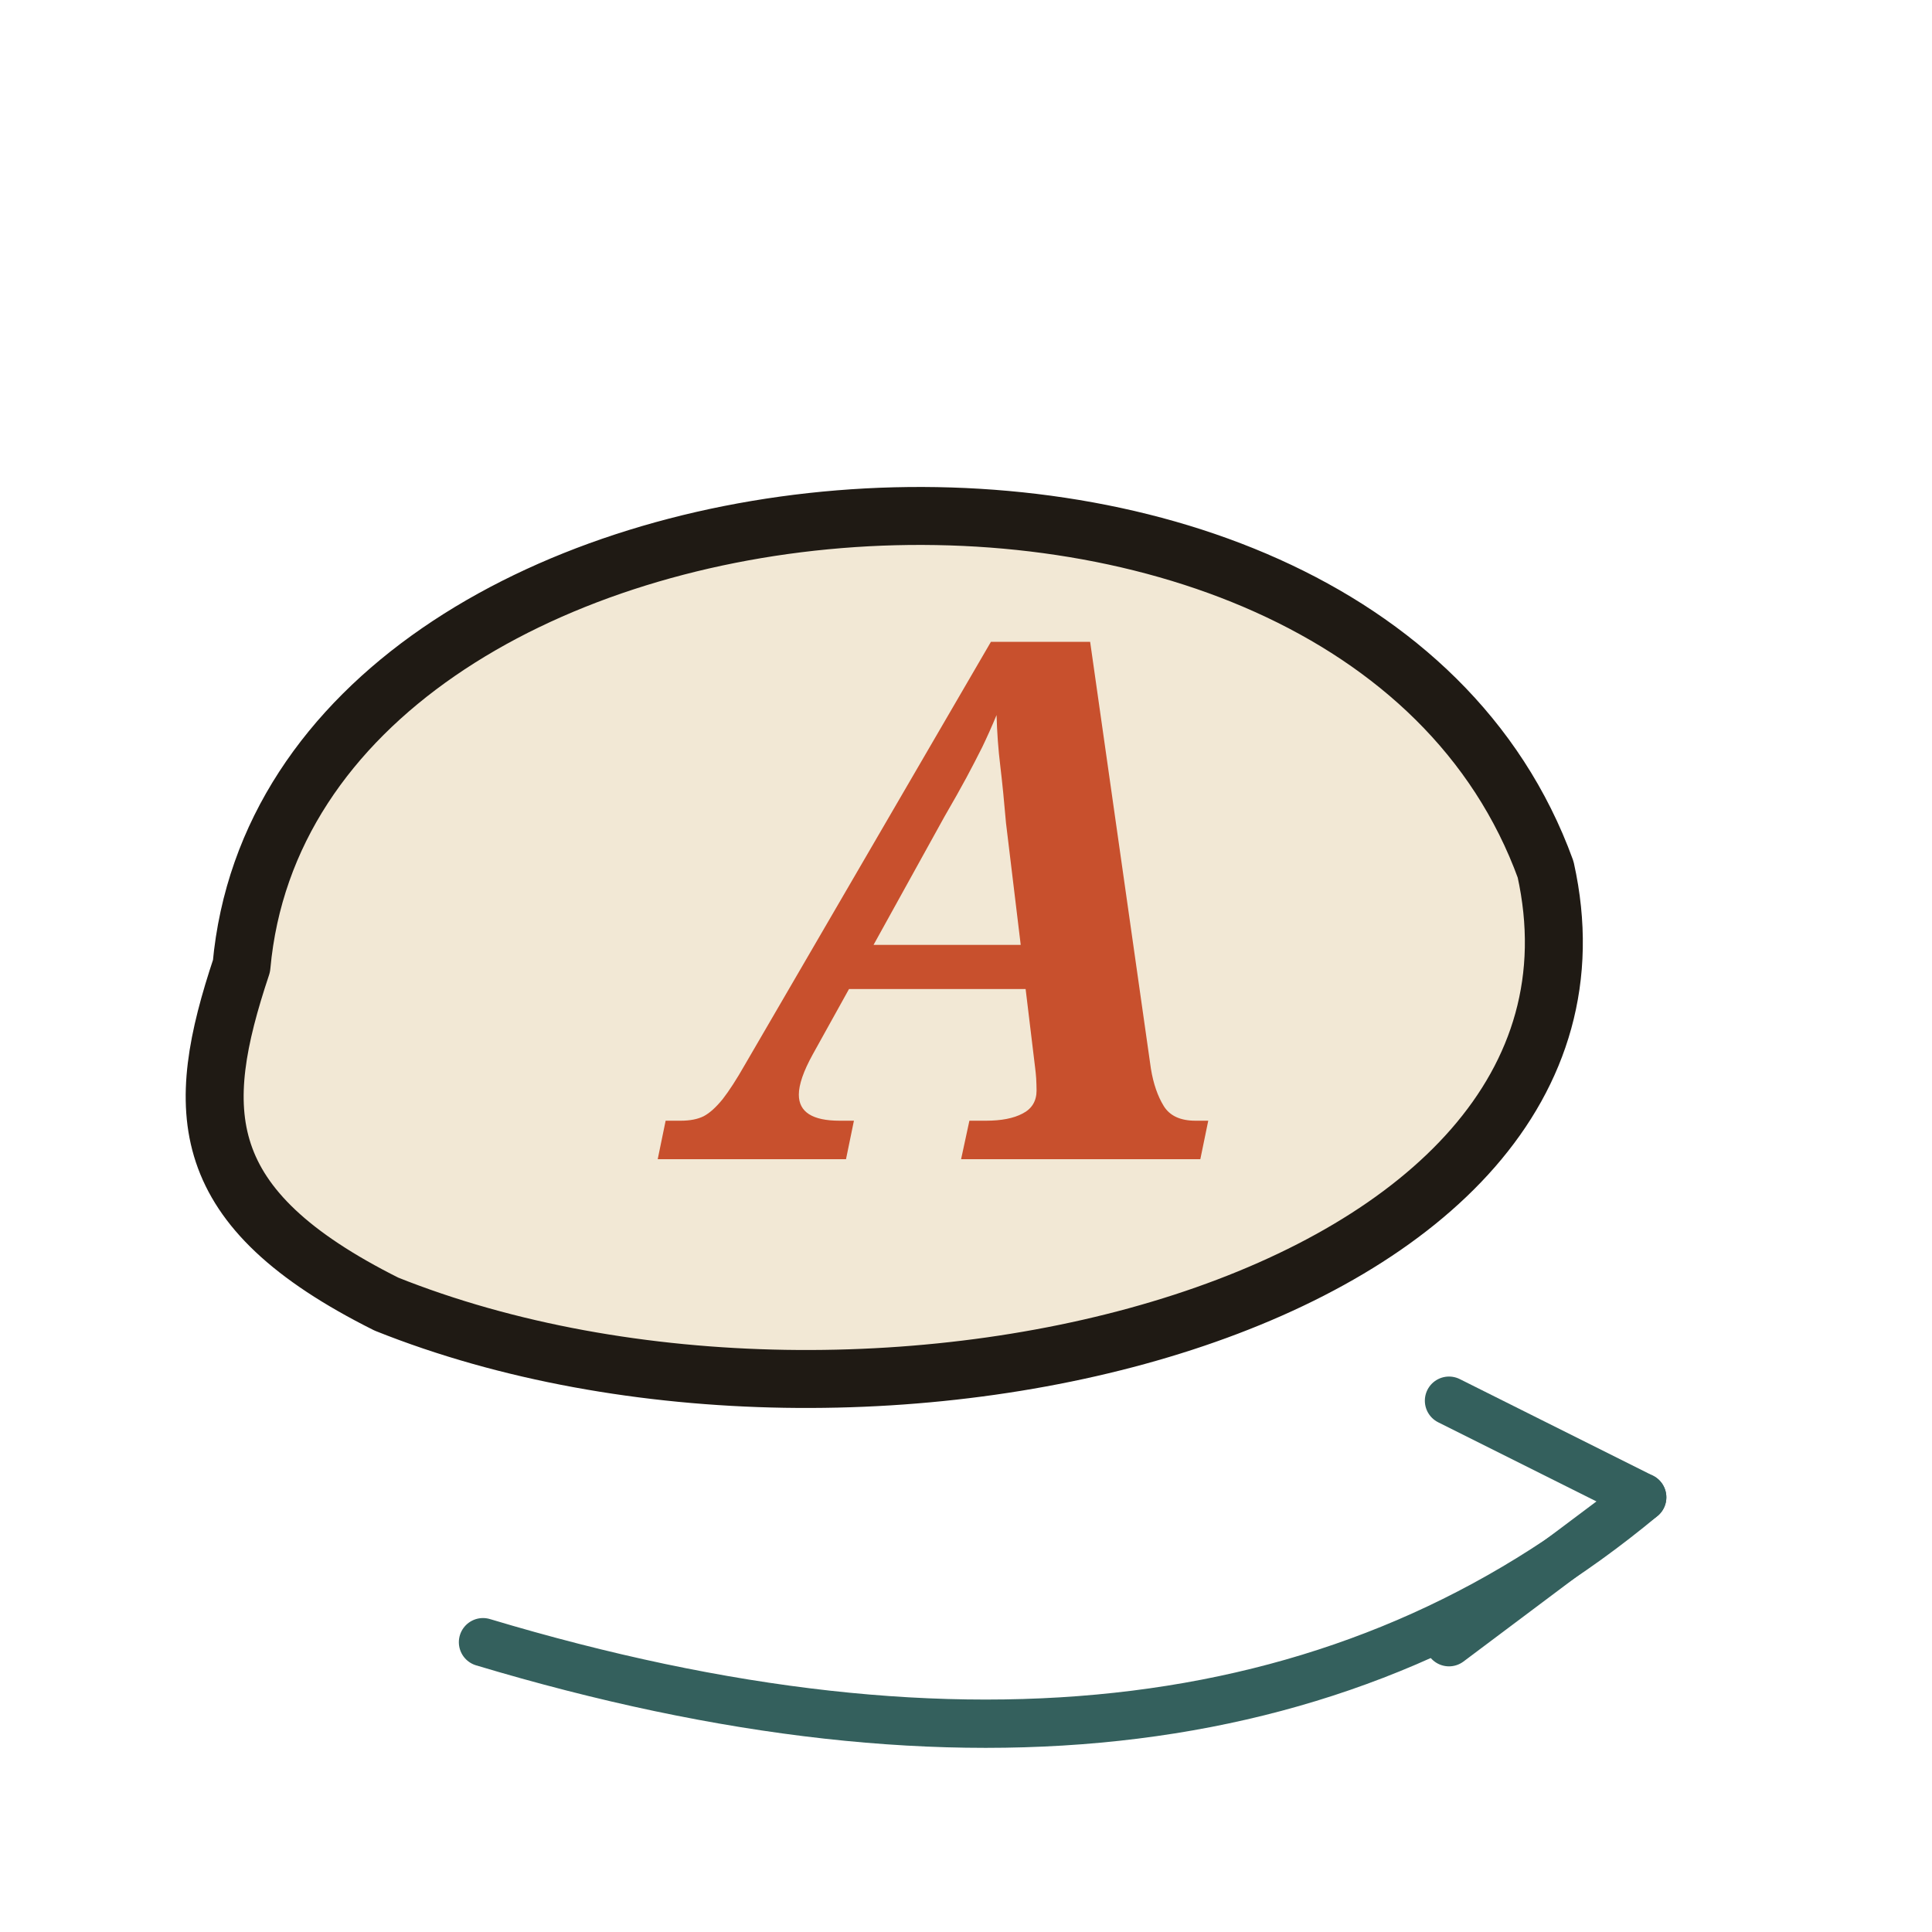
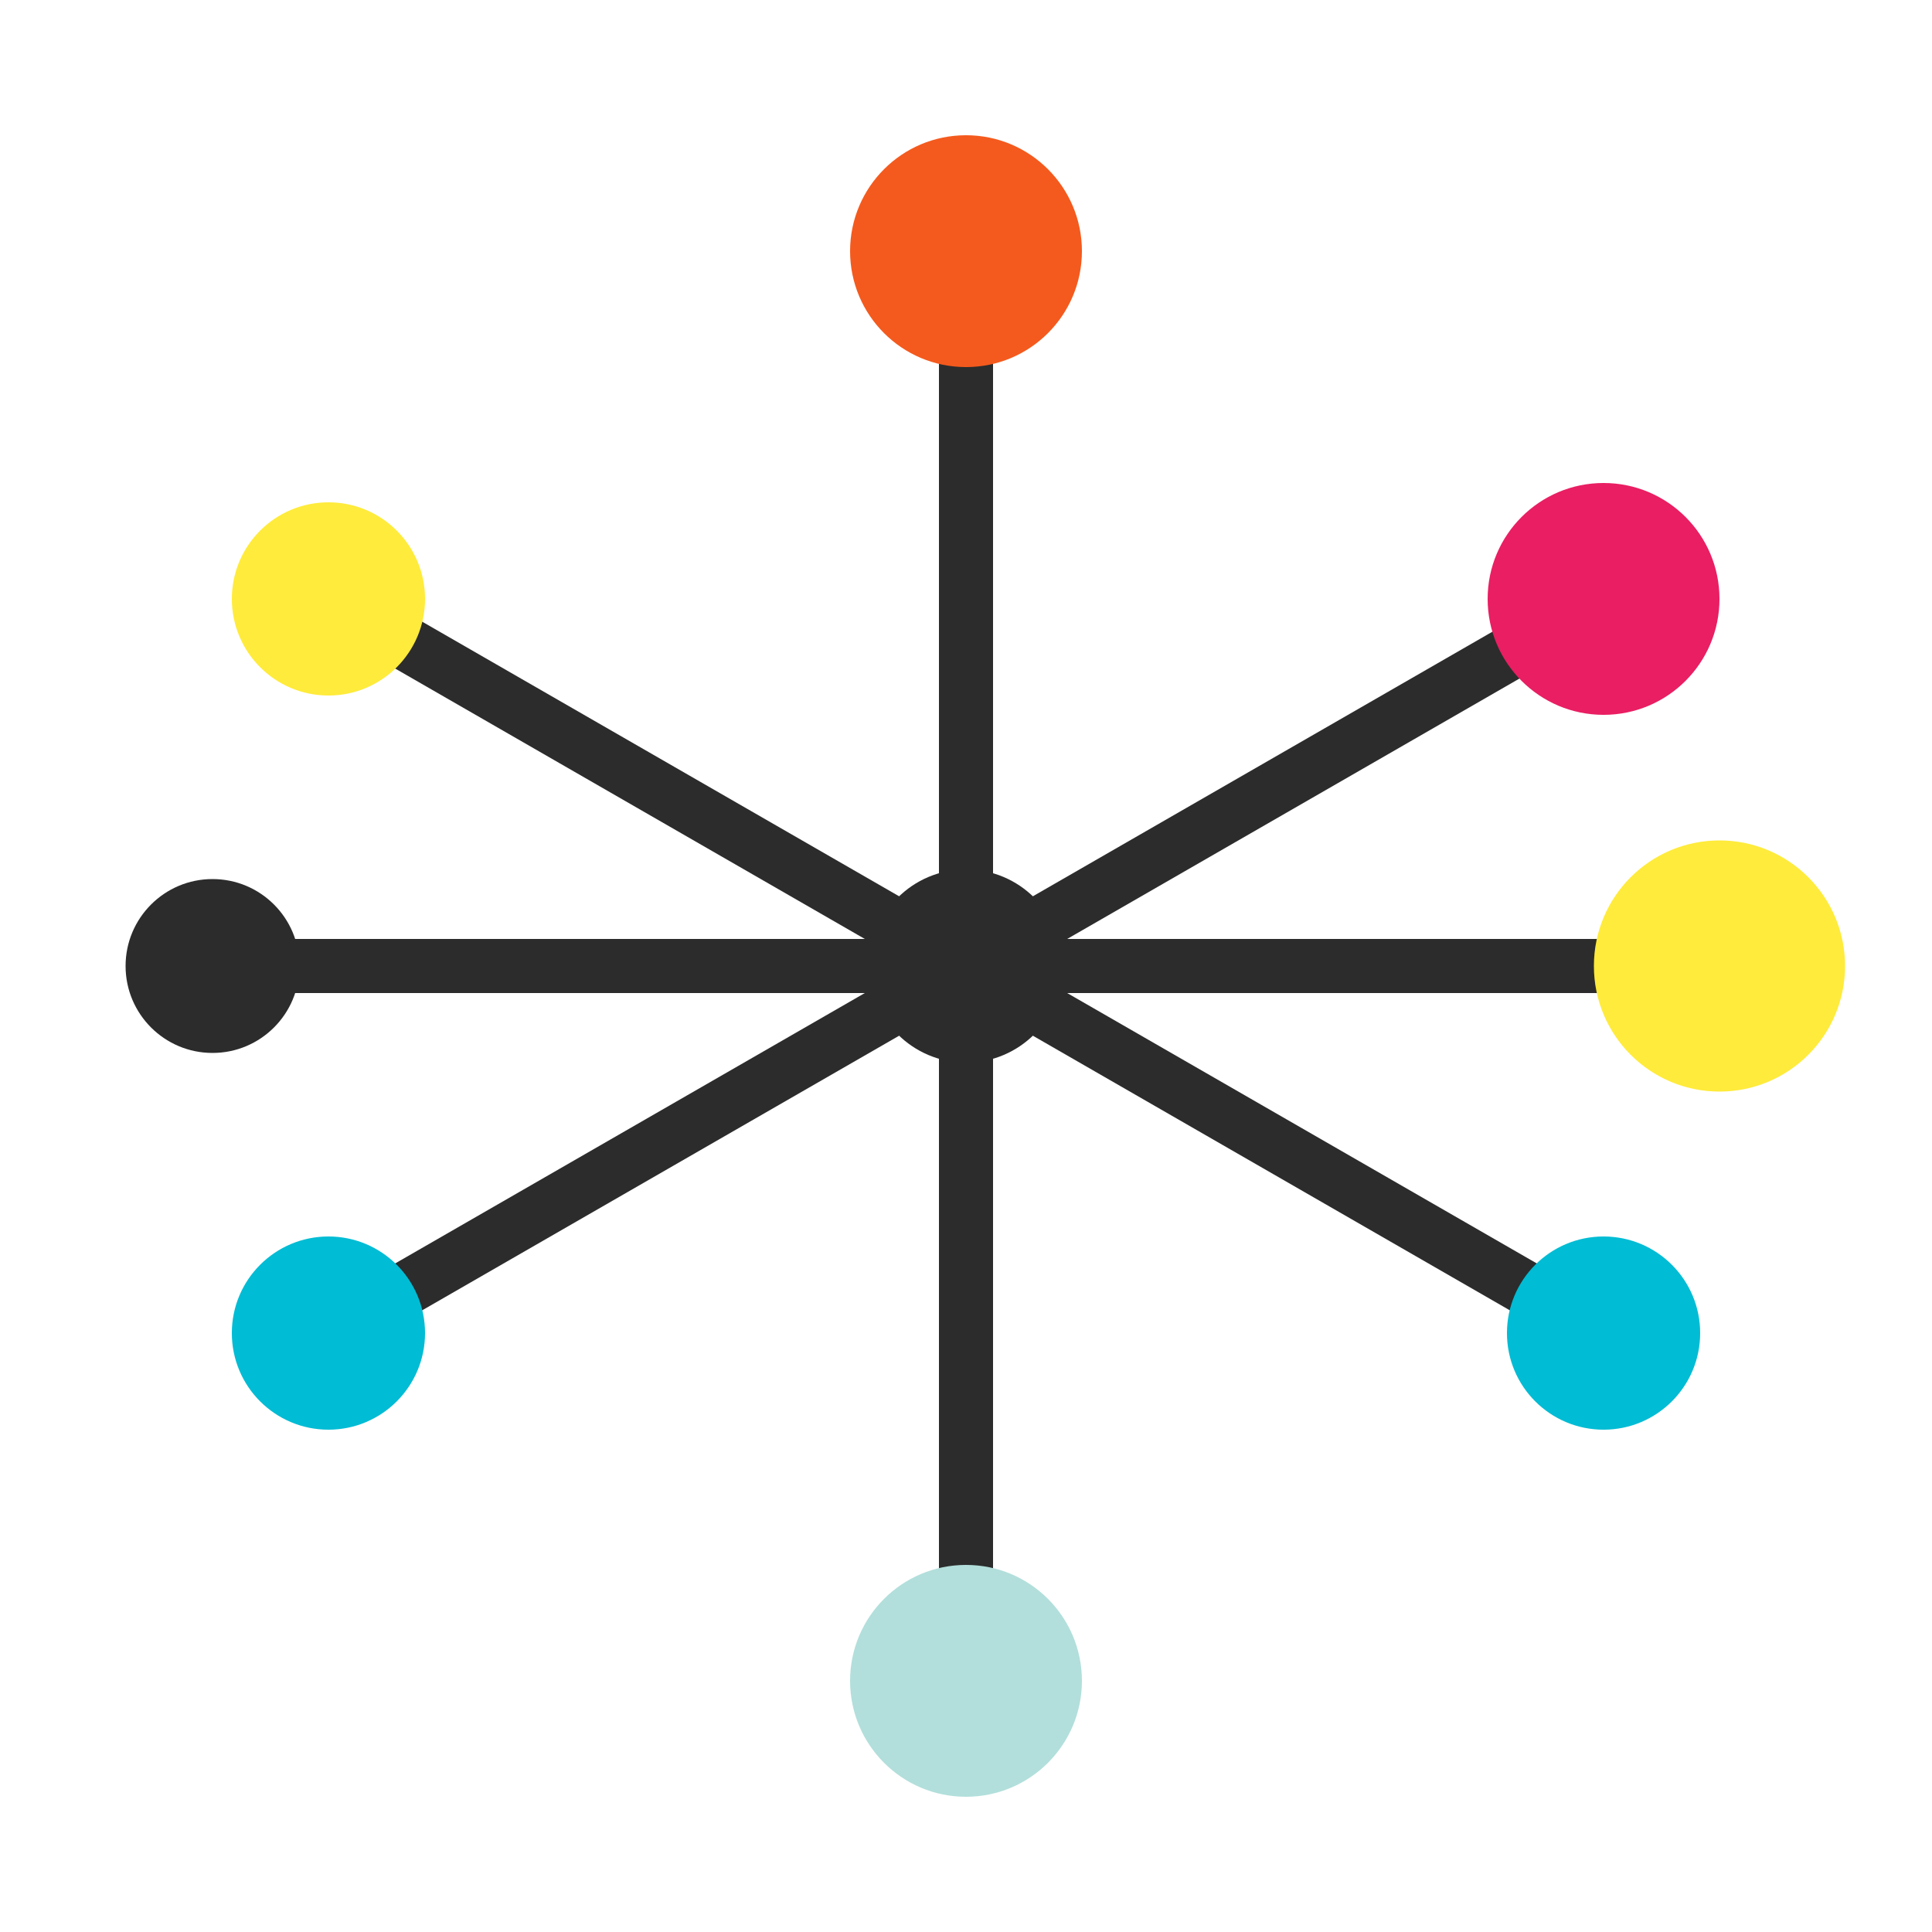
- <svg xmlns="http://www.w3.org/2000/svg" viewBox="0 0 80 80" width="80" height="80" aria-label="Art Restart Mark">
-   <path d="M10 40 C 12 18, 56 14, 64 36 C 68 54, 36 62, 16 54 C 8 50, 8 46, 10 40 Z" fill="#F2E8D5" stroke="#1F1A14" stroke-width="2.4" stroke-linejoin="round" />
-   <text x="40" y="48" text-anchor="middle" font-family="Fraunces, Georgia, serif" font-size="30" font-weight="700" font-style="italic" fill="#C8502D">A</text>
-   <g fill="none" stroke="#34605D" stroke-width="2" stroke-linecap="round">
-     <path d="M20 68 C 40 74, 56 72, 68 62" />
-     <path d="M68 62 L 60 58 M68 62 L 60 68" />
+ <svg xmlns="http://www.w3.org/2000/svg" viewBox="0 0 100 100" width="100" height="100" aria-label="Art Restart mark">
+   <g fill="none" stroke="#2c2c2c" stroke-width="2.8" stroke-linecap="round">
+     <path d="M50 50 L50 13 M50 50 L50 87 M50 50 L17 31 M50 50 L83 69 M50 50 L83 31 M50 50 L17 69 M50 50 L11 50 M50 50 L89 50" />
  </g>
+   <circle cx="50" cy="50" r="5" fill="#2c2c2c" />
+   <circle cx="50" cy="13" r="6" fill="#f45a1d" />
+   <circle cx="50" cy="87" r="6" fill="#b2dfdb" />
+   <circle cx="17" cy="31" r="5" fill="#ffeb3b" />
+   <circle cx="83" cy="69" r="5" fill="#00bcd4" />
+   <circle cx="83" cy="31" r="6" fill="#e91e63" />
+   <circle cx="17" cy="69" r="5" fill="#00bcd4" />
+   <circle cx="11" cy="50" r="4.5" fill="#2c2c2c" />
+   <circle cx="89" cy="50" r="6.5" fill="#ffeb3b" />
</svg>
